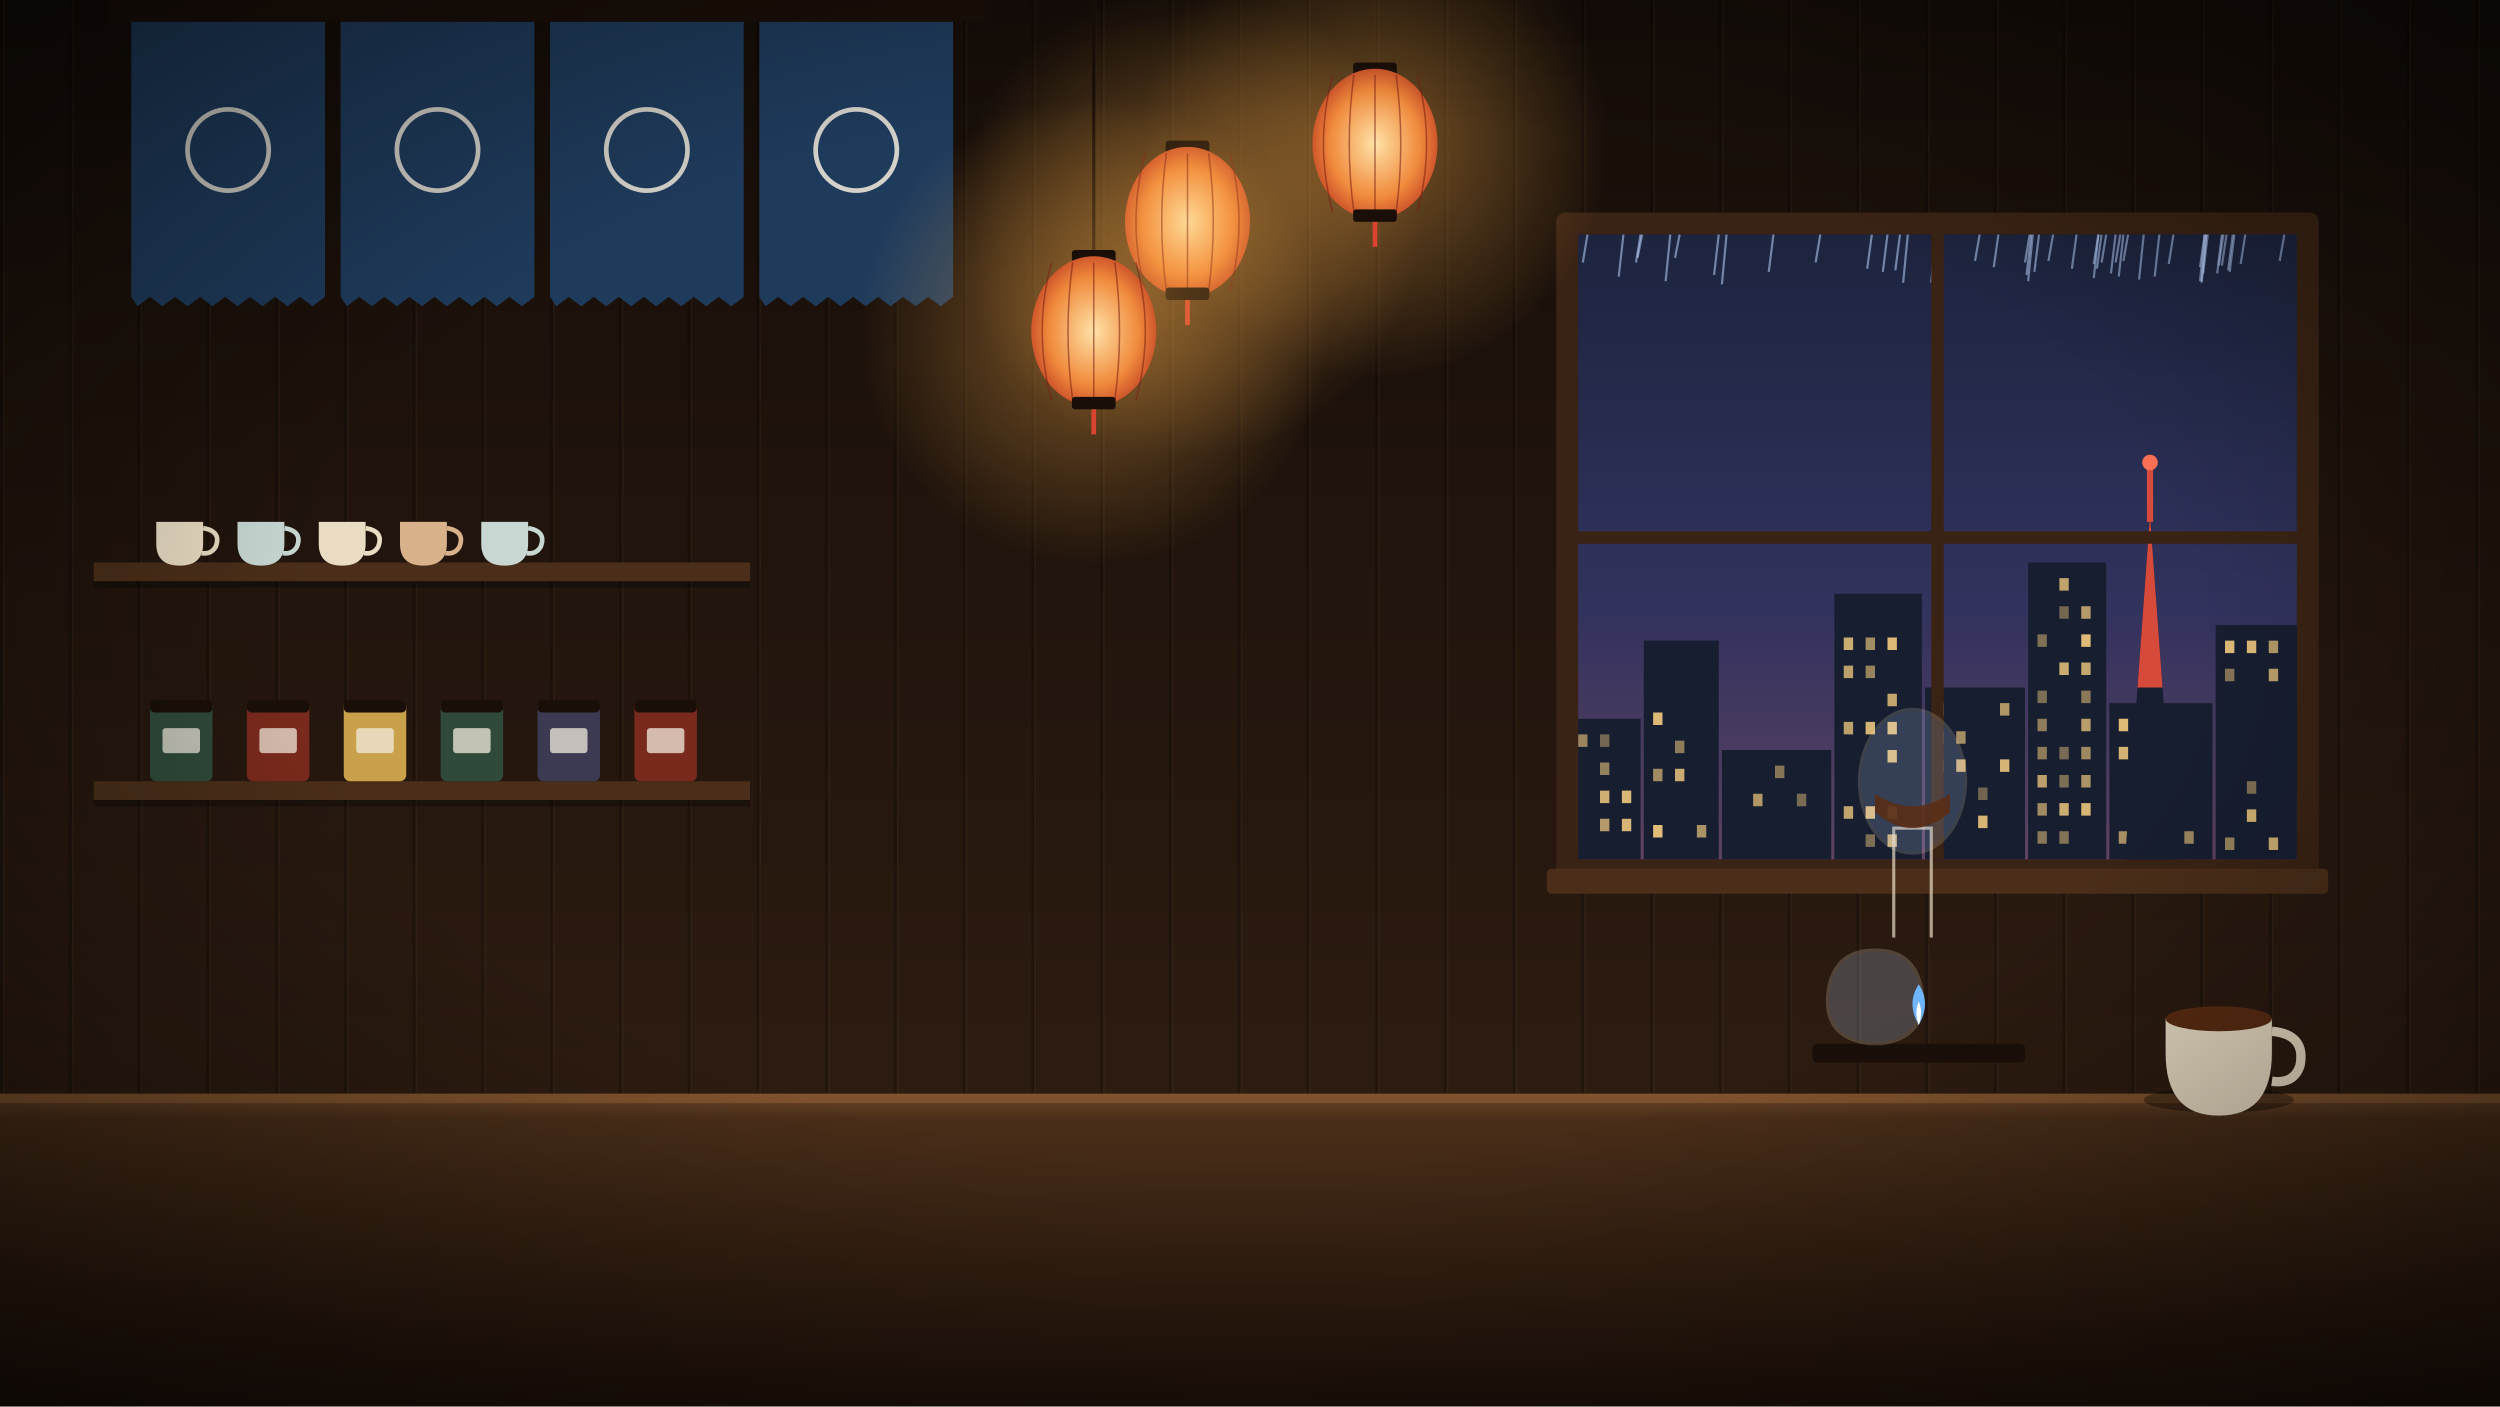
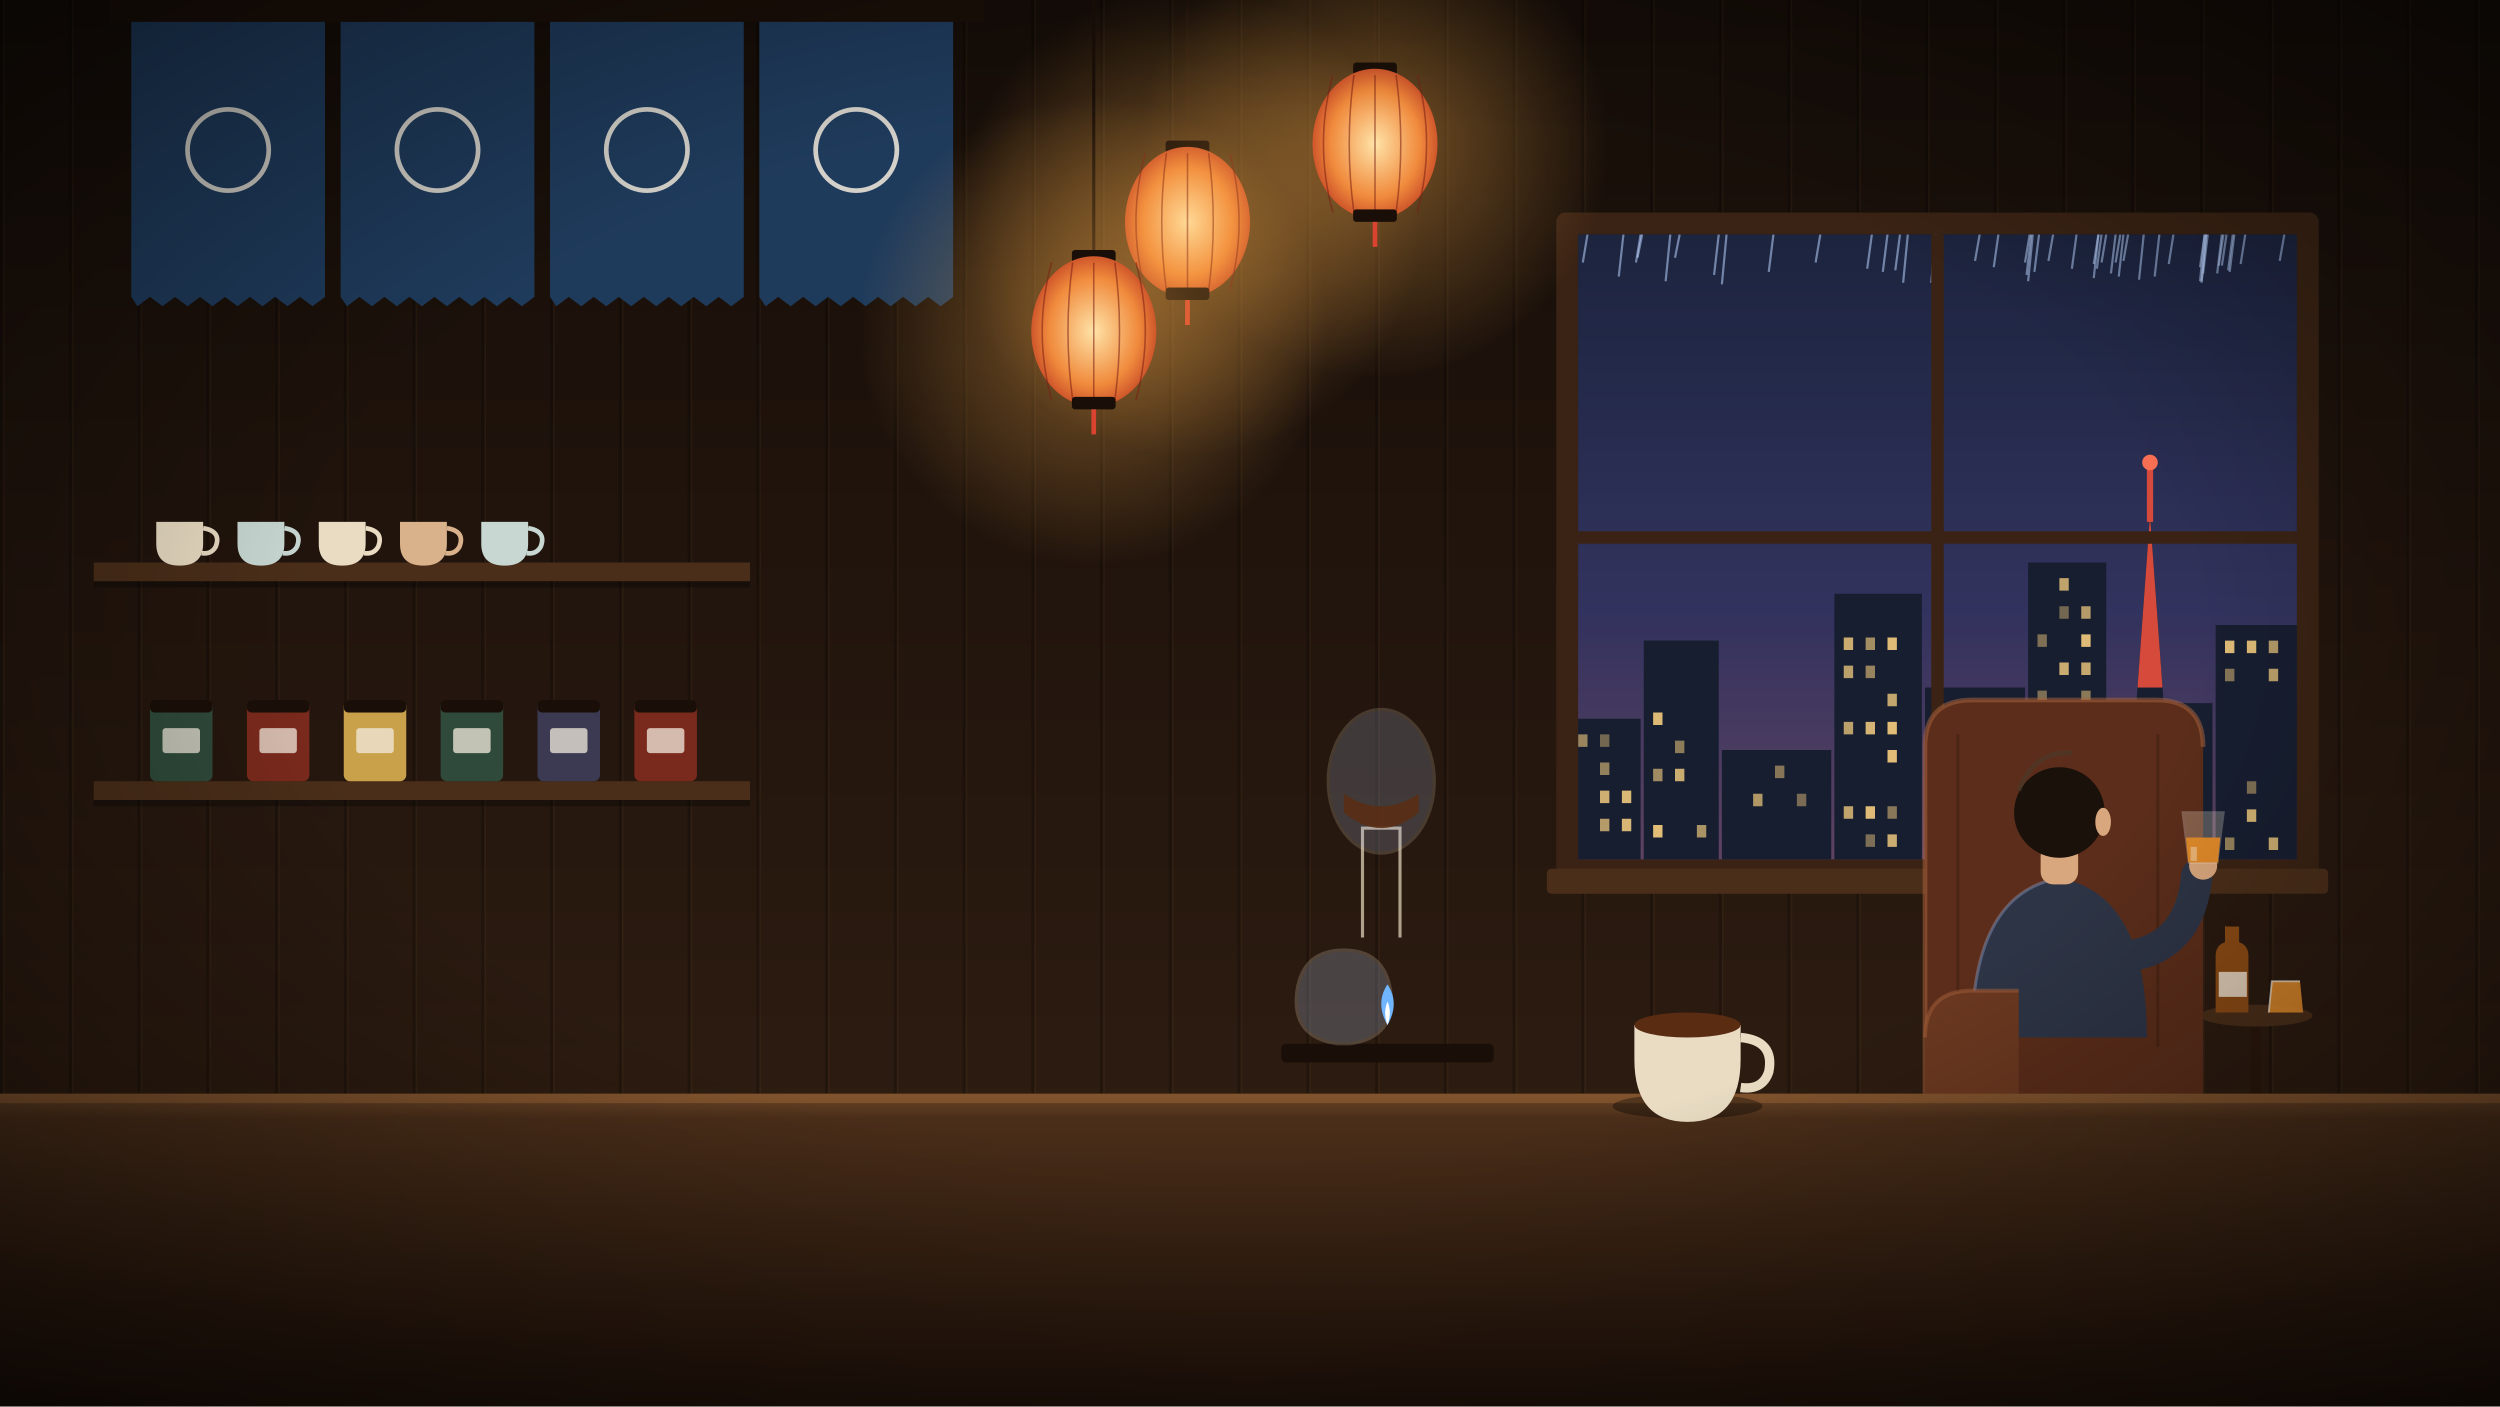
<svg xmlns="http://www.w3.org/2000/svg" viewBox="0 0 1600 900" preserveAspectRatio="xMidYMax slice">
  <defs>
    <linearGradient id="wall" x1="0" y1="0" x2="0" y2="1">
      <stop offset="0" stop-color="#150d08" />
      <stop offset=".7" stop-color="#2a1a10" />
      <stop offset="1" stop-color="#34200f" />
    </linearGradient>
    <linearGradient id="night" x1="0" y1="0" x2="0" y2="1">
      <stop offset="0" stop-color="#141b33" />
      <stop offset=".6" stop-color="#2b2a55" />
      <stop offset="1" stop-color="#5a3a58" />
    </linearGradient>
    <radialGradient id="glow">
      <stop offset="0" stop-color="#ffb24d" stop-opacity=".42" />
      <stop offset="1" stop-color="#ffb24d" stop-opacity="0" />
    </radialGradient>
    <radialGradient id="paper" cx=".5" cy=".5" r=".6">
      <stop offset="0" stop-color="#ffe3a8" />
      <stop offset=".6" stop-color="#f08a3c" />
      <stop offset="1" stop-color="#b8321f" />
    </radialGradient>
    <radialGradient id="vig" cx=".5" cy=".45" r=".75">
      <stop offset=".5" stop-color="#000" stop-opacity="0" />
      <stop offset="1" stop-color="#000" stop-opacity=".62" />
    </radialGradient>
    <linearGradient id="counter" x1="0" y1="0" x2="0" y2="1">
      <stop offset="0" stop-color="#6b4527" />
      <stop offset=".08" stop-color="#4a2e19" />
      <stop offset="1" stop-color="#20120a" />
    </linearGradient>
    <clipPath id="win">
      <rect x="1010" y="150" width="460" height="400" />
    </clipPath>
    <style>
    .sway{animation:sway 5.5s ease-in-out infinite}
    @keyframes sway{0%,100%{transform:rotate(-2.2deg)}50%{transform:rotate(2.2deg)}}
    .rain{stroke:#bcd4ff;stroke-width:1.4;opacity:.55;animation:fall .9s linear infinite;transform:translate(0,150px)}
    @keyframes fall{from{transform:translate(0,130px)}to{transform:translate(-14px,560px)}}
    .steam{fill:none;stroke:#fff;stroke-width:3;stroke-linecap:round;opacity:0;animation:rise 4s ease-out infinite}
    @keyframes rise{0%{opacity:0;transform:translateY(0)}25%{opacity:.5}100%{opacity:0;transform:translateY(-46px)}}
    .flame{animation:flick .35s ease-in-out infinite alternate;transform-origin:1228px 640px}
    @keyframes flick{from{transform:scale(1,1)}to{transform:scale(.88,1.12)}}
+     .sip{animation:sip 9s ease-in-out infinite}
+     @keyframes sip{0%,68%,100%{transform:rotate(0) translate(0,0)}76%,88%{transform:rotate(-38deg) translate(-6px,-12px)}}
    .blink{animation:blink 3.2s steps(1) infinite}
    @keyframes blink{0%,92%,100%{opacity:1}94%{opacity:.35}96%{opacity:1}98%{opacity:.5}}
  </style>
  </defs>
  <rect width="1600" height="900" fill="url(#wall)" />
  <rect x="0" y="0" width="2" height="700" fill="#000" opacity=".22" />
  <rect x="2" y="0" width="1" height="700" fill="#f2b45a" opacity=".05" />
  <rect x="44" y="0" width="2" height="700" fill="#000" opacity=".22" />
  <rect x="46" y="0" width="1" height="700" fill="#f2b45a" opacity=".05" />
  <rect x="88" y="0" width="2" height="700" fill="#000" opacity=".22" />
  <rect x="90" y="0" width="1" height="700" fill="#f2b45a" opacity=".05" />
  <rect x="132" y="0" width="2" height="700" fill="#000" opacity=".22" />
  <rect x="134" y="0" width="1" height="700" fill="#f2b45a" opacity=".05" />
  <rect x="176" y="0" width="2" height="700" fill="#000" opacity=".22" />
  <rect x="178" y="0" width="1" height="700" fill="#f2b45a" opacity=".05" />
  <rect x="220" y="0" width="2" height="700" fill="#000" opacity=".22" />
  <rect x="222" y="0" width="1" height="700" fill="#f2b45a" opacity=".05" />
  <rect x="264" y="0" width="2" height="700" fill="#000" opacity=".22" />
  <rect x="266" y="0" width="1" height="700" fill="#f2b45a" opacity=".05" />
  <rect x="308" y="0" width="2" height="700" fill="#000" opacity=".22" />
  <rect x="310" y="0" width="1" height="700" fill="#f2b45a" opacity=".05" />
  <rect x="352" y="0" width="2" height="700" fill="#000" opacity=".22" />
  <rect x="354" y="0" width="1" height="700" fill="#f2b45a" opacity=".05" />
  <rect x="396" y="0" width="2" height="700" fill="#000" opacity=".22" />
  <rect x="398" y="0" width="1" height="700" fill="#f2b45a" opacity=".05" />
  <rect x="440" y="0" width="2" height="700" fill="#000" opacity=".22" />
  <rect x="442" y="0" width="1" height="700" fill="#f2b45a" opacity=".05" />
  <rect x="484" y="0" width="2" height="700" fill="#000" opacity=".22" />
  <rect x="486" y="0" width="1" height="700" fill="#f2b45a" opacity=".05" />
  <rect x="528" y="0" width="2" height="700" fill="#000" opacity=".22" />
  <rect x="530" y="0" width="1" height="700" fill="#f2b45a" opacity=".05" />
  <rect x="572" y="0" width="2" height="700" fill="#000" opacity=".22" />
  <rect x="574" y="0" width="1" height="700" fill="#f2b45a" opacity=".05" />
  <rect x="616" y="0" width="2" height="700" fill="#000" opacity=".22" />
  <rect x="618" y="0" width="1" height="700" fill="#f2b45a" opacity=".05" />
  <rect x="660" y="0" width="2" height="700" fill="#000" opacity=".22" />
  <rect x="662" y="0" width="1" height="700" fill="#f2b45a" opacity=".05" />
  <rect x="704" y="0" width="2" height="700" fill="#000" opacity=".22" />
  <rect x="706" y="0" width="1" height="700" fill="#f2b45a" opacity=".05" />
  <rect x="748" y="0" width="2" height="700" fill="#000" opacity=".22" />
  <rect x="750" y="0" width="1" height="700" fill="#f2b45a" opacity=".05" />
  <rect x="792" y="0" width="2" height="700" fill="#000" opacity=".22" />
  <rect x="794" y="0" width="1" height="700" fill="#f2b45a" opacity=".05" />
  <rect x="836" y="0" width="2" height="700" fill="#000" opacity=".22" />
  <rect x="838" y="0" width="1" height="700" fill="#f2b45a" opacity=".05" />
  <rect x="880" y="0" width="2" height="700" fill="#000" opacity=".22" />
  <rect x="882" y="0" width="1" height="700" fill="#f2b45a" opacity=".05" />
  <rect x="924" y="0" width="2" height="700" fill="#000" opacity=".22" />
  <rect x="926" y="0" width="1" height="700" fill="#f2b45a" opacity=".05" />
  <rect x="968" y="0" width="2" height="700" fill="#000" opacity=".22" />
  <rect x="970" y="0" width="1" height="700" fill="#f2b45a" opacity=".05" />
  <rect x="1012" y="0" width="2" height="700" fill="#000" opacity=".22" />
  <rect x="1014" y="0" width="1" height="700" fill="#f2b45a" opacity=".05" />
  <rect x="1056" y="0" width="2" height="700" fill="#000" opacity=".22" />
  <rect x="1058" y="0" width="1" height="700" fill="#f2b45a" opacity=".05" />
  <rect x="1100" y="0" width="2" height="700" fill="#000" opacity=".22" />
  <rect x="1102" y="0" width="1" height="700" fill="#f2b45a" opacity=".05" />
  <rect x="1144" y="0" width="2" height="700" fill="#000" opacity=".22" />
  <rect x="1146" y="0" width="1" height="700" fill="#f2b45a" opacity=".05" />
  <rect x="1188" y="0" width="2" height="700" fill="#000" opacity=".22" />
  <rect x="1190" y="0" width="1" height="700" fill="#f2b45a" opacity=".05" />
  <rect x="1232" y="0" width="2" height="700" fill="#000" opacity=".22" />
  <rect x="1234" y="0" width="1" height="700" fill="#f2b45a" opacity=".05" />
  <rect x="1276" y="0" width="2" height="700" fill="#000" opacity=".22" />
  <rect x="1278" y="0" width="1" height="700" fill="#f2b45a" opacity=".05" />
  <rect x="1320" y="0" width="2" height="700" fill="#000" opacity=".22" />
  <rect x="1322" y="0" width="1" height="700" fill="#f2b45a" opacity=".05" />
  <rect x="1364" y="0" width="2" height="700" fill="#000" opacity=".22" />
  <rect x="1366" y="0" width="1" height="700" fill="#f2b45a" opacity=".05" />
  <rect x="1408" y="0" width="2" height="700" fill="#000" opacity=".22" />
  <rect x="1410" y="0" width="1" height="700" fill="#f2b45a" opacity=".05" />
  <rect x="1452" y="0" width="2" height="700" fill="#000" opacity=".22" />
  <rect x="1454" y="0" width="1" height="700" fill="#f2b45a" opacity=".05" />
  <rect x="1496" y="0" width="2" height="700" fill="#000" opacity=".22" />
  <rect x="1498" y="0" width="1" height="700" fill="#f2b45a" opacity=".05" />
  <rect x="1540" y="0" width="2" height="700" fill="#000" opacity=".22" />
  <rect x="1542" y="0" width="1" height="700" fill="#f2b45a" opacity=".05" />
  <rect x="1584" y="0" width="2" height="700" fill="#000" opacity=".22" />
  <rect x="1586" y="0" width="1" height="700" fill="#f2b45a" opacity=".05" />
  <rect x="996" y="136" width="488" height="428" rx="6" fill="#3a2314" />
  <rect x="1010" y="150" width="460" height="400" fill="url(#night)" />
  <g clip-path="url(#win)">
    <rect x="990" y="460" width="60" height="90" fill="#0f1424" />
    <rect x="996" y="470" width="6" height="8" fill="#ffd27a" opacity="0.65" />
    <rect x="1010" y="470" width="6" height="8" fill="#ffd27a" opacity="0.58" />
    <rect x="1024" y="470" width="6" height="8" fill="#ffd27a" opacity="0.41" />
    <rect x="1024" y="488" width="6" height="8" fill="#ffd27a" opacity="0.55" />
    <rect x="996" y="506" width="6" height="8" fill="#ffd27a" opacity="0.61" />
    <rect x="1024" y="506" width="6" height="8" fill="#ffd27a" opacity="0.81" />
    <rect x="1038" y="506" width="6" height="8" fill="#ffd27a" opacity="0.86" />
    <rect x="996" y="524" width="6" height="8" fill="#ffd27a" opacity="0.88" />
    <rect x="1024" y="524" width="6" height="8" fill="#ffd27a" opacity="0.70" />
    <rect x="1038" y="524" width="6" height="8" fill="#ffd27a" opacity="0.85" />
    <rect x="1052" y="410" width="48" height="140" fill="#0f1424" />
    <rect x="1058" y="456" width="6" height="8" fill="#ffd27a" opacity="0.87" />
    <rect x="1072" y="474" width="6" height="8" fill="#ffd27a" opacity="0.52" />
    <rect x="1058" y="492" width="6" height="8" fill="#ffd27a" opacity="0.61" />
    <rect x="1072" y="492" width="6" height="8" fill="#ffd27a" opacity="0.79" />
    <rect x="1058" y="528" width="6" height="8" fill="#ffd27a" opacity="0.89" />
    <rect x="1086" y="528" width="6" height="8" fill="#ffd27a" opacity="0.65" />
    <rect x="1102" y="480" width="70" height="70" fill="#0f1424" />
    <rect x="1136" y="490" width="6" height="8" fill="#ffd27a" opacity="0.49" />
    <rect x="1122" y="508" width="6" height="8" fill="#ffd27a" opacity="0.68" />
    <rect x="1150" y="508" width="6" height="8" fill="#ffd27a" opacity="0.44" />
    <rect x="1174" y="380" width="56" height="170" fill="#0f1424" />
    <rect x="1180" y="408" width="6" height="8" fill="#ffd27a" opacity="0.79" />
    <rect x="1194" y="408" width="6" height="8" fill="#ffd27a" opacity="0.62" />
    <rect x="1208" y="408" width="6" height="8" fill="#ffd27a" opacity="0.88" />
    <rect x="1180" y="426" width="6" height="8" fill="#ffd27a" opacity="0.73" />
    <rect x="1194" y="426" width="6" height="8" fill="#ffd27a" opacity="0.57" />
    <rect x="1208" y="444" width="6" height="8" fill="#ffd27a" opacity="0.76" />
    <rect x="1180" y="462" width="6" height="8" fill="#ffd27a" opacity="0.72" />
    <rect x="1194" y="462" width="6" height="8" fill="#ffd27a" opacity="0.84" />
    <rect x="1208" y="462" width="6" height="8" fill="#ffd27a" opacity="0.89" />
    <rect x="1208" y="480" width="6" height="8" fill="#ffd27a" opacity="0.89" />
    <rect x="1180" y="516" width="6" height="8" fill="#ffd27a" opacity="0.75" />
    <rect x="1194" y="516" width="6" height="8" fill="#ffd27a" opacity="0.88" />
    <rect x="1208" y="516" width="6" height="8" fill="#ffd27a" opacity="0.50" />
    <rect x="1194" y="534" width="6" height="8" fill="#ffd27a" opacity="0.45" />
    <rect x="1208" y="534" width="6" height="8" fill="#ffd27a" opacity="0.80" />
    <rect x="1232" y="440" width="64" height="110" fill="#0f1424" />
    <rect x="1238" y="450" width="6" height="8" fill="#ffd27a" opacity="0.76" />
    <rect x="1280" y="450" width="6" height="8" fill="#ffd27a" opacity="0.68" />
    <rect x="1238" y="468" width="6" height="8" fill="#ffd27a" opacity="0.54" />
    <rect x="1252" y="468" width="6" height="8" fill="#ffd27a" opacity="0.62" />
    <rect x="1238" y="486" width="6" height="8" fill="#ffd27a" opacity="0.52" />
    <rect x="1252" y="486" width="6" height="8" fill="#ffd27a" opacity="0.81" />
    <rect x="1280" y="486" width="6" height="8" fill="#ffd27a" opacity="0.84" />
    <rect x="1266" y="504" width="6" height="8" fill="#ffd27a" opacity="0.40" />
    <rect x="1266" y="522" width="6" height="8" fill="#ffd27a" opacity="0.85" />
    <rect x="1298" y="360" width="50" height="190" fill="#0f1424" />
    <rect x="1318" y="370" width="6" height="8" fill="#ffd27a" opacity="0.75" />
    <rect x="1318" y="388" width="6" height="8" fill="#ffd27a" opacity="0.41" />
    <rect x="1332" y="388" width="6" height="8" fill="#ffd27a" opacity="0.70" />
    <rect x="1304" y="406" width="6" height="8" fill="#ffd27a" opacity="0.46" />
    <rect x="1332" y="406" width="6" height="8" fill="#ffd27a" opacity="0.88" />
    <rect x="1318" y="424" width="6" height="8" fill="#ffd27a" opacity="0.79" />
    <rect x="1332" y="424" width="6" height="8" fill="#ffd27a" opacity="0.77" />
    <rect x="1304" y="442" width="6" height="8" fill="#ffd27a" opacity="0.45" />
    <rect x="1332" y="442" width="6" height="8" fill="#ffd27a" opacity="0.51" />
    <rect x="1304" y="460" width="6" height="8" fill="#ffd27a" opacity="0.53" />
    <rect x="1332" y="460" width="6" height="8" fill="#ffd27a" opacity="0.71" />
    <rect x="1304" y="478" width="6" height="8" fill="#ffd27a" opacity="0.52" />
    <rect x="1318" y="478" width="6" height="8" fill="#ffd27a" opacity="0.43" />
    <rect x="1332" y="478" width="6" height="8" fill="#ffd27a" opacity="0.60" />
    <rect x="1304" y="496" width="6" height="8" fill="#ffd27a" opacity="0.73" />
    <rect x="1318" y="496" width="6" height="8" fill="#ffd27a" opacity="0.45" />
    <rect x="1332" y="496" width="6" height="8" fill="#ffd27a" opacity="0.65" />
    <rect x="1304" y="514" width="6" height="8" fill="#ffd27a" opacity="0.61" />
    <rect x="1318" y="514" width="6" height="8" fill="#ffd27a" opacity="0.80" />
    <rect x="1332" y="514" width="6" height="8" fill="#ffd27a" opacity="0.85" />
    <rect x="1304" y="532" width="6" height="8" fill="#ffd27a" opacity="0.50" />
    <rect x="1318" y="532" width="6" height="8" fill="#ffd27a" opacity="0.48" />
    <rect x="1350" y="450" width="66" height="100" fill="#0f1424" />
    <rect x="1356" y="460" width="6" height="8" fill="#ffd27a" opacity="0.88" />
    <rect x="1356" y="478" width="6" height="8" fill="#ffd27a" opacity="0.83" />
    <rect x="1370" y="478" width="6" height="8" fill="#ffd27a" opacity="0.54" />
    <rect x="1370" y="496" width="6" height="8" fill="#ffd27a" opacity="0.47" />
    <rect x="1356" y="532" width="6" height="8" fill="#ffd27a" opacity="0.63" />
    <rect x="1370" y="532" width="6" height="8" fill="#ffd27a" opacity="0.76" />
    <rect x="1398" y="532" width="6" height="8" fill="#ffd27a" opacity="0.59" />
    <rect x="1418" y="400" width="52" height="150" fill="#0f1424" />
    <rect x="1424" y="410" width="6" height="8" fill="#ffd27a" opacity="0.88" />
    <rect x="1438" y="410" width="6" height="8" fill="#ffd27a" opacity="0.88" />
    <rect x="1452" y="410" width="6" height="8" fill="#ffd27a" opacity="0.70" />
    <rect x="1424" y="428" width="6" height="8" fill="#ffd27a" opacity="0.49" />
    <rect x="1452" y="428" width="6" height="8" fill="#ffd27a" opacity="0.72" />
    <rect x="1438" y="500" width="6" height="8" fill="#ffd27a" opacity="0.46" />
    <rect x="1438" y="518" width="6" height="8" fill="#ffd27a" opacity="0.83" />
    <rect x="1424" y="536" width="6" height="8" fill="#ffd27a" opacity="0.56" />
    <rect x="1452" y="536" width="6" height="8" fill="#ffd27a" opacity="0.80" />
    <rect x="1472" y="470" width="70" height="80" fill="#0f1424" />
    <rect x="1492" y="480" width="6" height="8" fill="#ffd27a" opacity="0.50" />
    <rect x="1506" y="480" width="6" height="8" fill="#ffd27a" opacity="0.61" />
    <rect x="1492" y="498" width="6" height="8" fill="#ffd27a" opacity="0.78" />
    <rect x="1520" y="498" width="6" height="8" fill="#ffd27a" opacity="0.81" />
    <rect x="1478" y="534" width="6" height="8" fill="#ffd27a" opacity="0.84" />
    <rect x="1492" y="534" width="6" height="8" fill="#ffd27a" opacity="0.65" />
    <rect x="1506" y="534" width="6" height="8" fill="#ffd27a" opacity="0.81" />
    <rect x="1520" y="534" width="6" height="8" fill="#ffd27a" opacity="0.78" />
    <path d="M1360 550 L1376 330 L1392 550z" fill="#0f1424" />
    <path d="M1368 440 L1376 330 L1384 440z" fill="#d9432f" />
    <rect x="1374" y="300" width="4" height="34" fill="#d9432f" />
    <circle cx="1376" cy="296" r="5" fill="#ff6a4a" class="blink" />
    <line class="rain" x1="1016" y1="0" x2="1013" y2="18" style="animation-duration:0.87s;animation-delay:-1.29s" />
    <line class="rain" x1="1343" y1="0" x2="1340" y2="28" style="animation-duration:0.90s;animation-delay:-0.75s" />
    <line class="rain" x1="1354" y1="0" x2="1351" y2="25" style="animation-duration:1.11s;animation-delay:-0.76s" />
    <line class="rain" x1="1382" y1="0" x2="1379" y2="27" style="animation-duration:0.92s;animation-delay:-0.34s" />
    <line class="rain" x1="1329" y1="0" x2="1326" y2="22" style="animation-duration:1.11s;animation-delay:-0.08s" />
    <line class="rain" x1="1429" y1="0" x2="1426" y2="23" style="animation-duration:0.77s;animation-delay:-1.13s" />
    <line class="rain" x1="1430" y1="0" x2="1427" y2="24" style="animation-duration:1.09s;animation-delay:-0.96s" />
    <line class="rain" x1="1425" y1="0" x2="1422" y2="20" style="animation-duration:0.92s;animation-delay:-1.27s" />
    <line class="rain" x1="1391" y1="0" x2="1388" y2="19" style="animation-duration:0.79s;animation-delay:-0.47s" />
    <line class="rain" x1="1208" y1="0" x2="1205" y2="24" style="animation-duration:1.26s;animation-delay:-0.41s" />
    <line class="rain" x1="1343" y1="0" x2="1340" y2="19" style="animation-duration:0.74s;animation-delay:-1.23s" />
    <line class="rain" x1="1267" y1="0" x2="1264" y2="17" style="animation-duration:0.95s;animation-delay:-0.71s" />
    <line class="rain" x1="1423" y1="0" x2="1420" y2="20" style="animation-duration:0.92s;animation-delay:-0.08s" />
    <line class="rain" x1="1314" y1="0" x2="1311" y2="17" style="animation-duration:1.01s;animation-delay:-1.29s" />
    <line class="rain" x1="1198" y1="0" x2="1195" y2="22" style="animation-duration:0.92s;animation-delay:-0.40s" />
    <line class="rain" x1="1165" y1="0" x2="1162" y2="18" style="animation-duration:1.07s;animation-delay:-0.74s" />
    <line class="rain" x1="1422" y1="0" x2="1419" y2="25" style="animation-duration:1.22s;animation-delay:-0.64s" />
    <line class="rain" x1="1300" y1="0" x2="1297" y2="26" style="animation-duration:1.00s;animation-delay:-0.72s" />
    <line class="rain" x1="1437" y1="0" x2="1434" y2="19" style="animation-duration:1.12s;animation-delay:-0.56s" />
    <line class="rain" x1="1279" y1="0" x2="1276" y2="21" style="animation-duration:0.90s;animation-delay:-0.49s" />
    <line class="rain" x1="1372" y1="0" x2="1369" y2="29" style="animation-duration:0.77s;animation-delay:-1.23s" />
    <line class="rain" x1="1051" y1="0" x2="1048" y2="15" style="animation-duration:0.79s;animation-delay:-0.57s" />
    <line class="rain" x1="1462" y1="0" x2="1459" y2="17" style="animation-duration:1.08s;animation-delay:-0.31s" />
    <line class="rain" x1="1221" y1="0" x2="1218" y2="31" style="animation-duration:0.78s;animation-delay:-0.83s" />
    <line class="rain" x1="1412" y1="0" x2="1409" y2="30" style="animation-duration:1.23s;animation-delay:-1.25s" />
    <line class="rain" x1="1357" y1="0" x2="1354" y2="18" style="animation-duration:0.71s;animation-delay:-0.39s" />
    <line class="rain" x1="1050" y1="0" x2="1047" y2="18" style="animation-duration:1.07s;animation-delay:-0.00s" />
    <line class="rain" x1="1348" y1="0" x2="1345" y2="18" style="animation-duration:1.11s;animation-delay:-0.69s" />
    <line class="rain" x1="1411" y1="0" x2="1408" y2="30" style="animation-duration:0.92s;animation-delay:-0.33s" />
    <line class="rain" x1="1069" y1="0" x2="1066" y2="30" style="animation-duration:0.70s;animation-delay:-0.68s" />
    <line class="rain" x1="1301" y1="0" x2="1298" y2="30" style="animation-duration:0.71s;animation-delay:-1.29s" />
    <line class="rain" x1="1100" y1="0" x2="1097" y2="26" style="animation-duration:1.04s;animation-delay:-1.36s" />
    <line class="rain" x1="1135" y1="0" x2="1132" y2="24" style="animation-duration:0.83s;animation-delay:-0.31s" />
    <line class="rain" x1="1039" y1="0" x2="1036" y2="27" style="animation-duration:1.12s;animation-delay:-1.08s" />
    <line class="rain" x1="1239" y1="0" x2="1236" y2="31" style="animation-duration:0.77s;animation-delay:-0.05s" />
    <line class="rain" x1="1075" y1="0" x2="1072" y2="15" style="animation-duration:1.24s;animation-delay:-0.96s" />
    <line class="rain" x1="1412" y1="0" x2="1409" y2="31" style="animation-duration:1.30s;animation-delay:-1.21s" />
    <line class="rain" x1="1359" y1="0" x2="1356" y2="27" style="animation-duration:0.85s;animation-delay:-0.59s" />
    <line class="rain" x1="1411" y1="0" x2="1408" y2="21" style="animation-duration:0.84s;animation-delay:-0.56s" />
    <line class="rain" x1="1413" y1="0" x2="1410" y2="25" style="animation-duration:0.91s;animation-delay:-0.78s" />
    <line class="rain" x1="1345" y1="0" x2="1342" y2="22" style="animation-duration:1.14s;animation-delay:-0.47s" />
    <line class="rain" x1="1105" y1="0" x2="1102" y2="32" style="animation-duration:1.29s;animation-delay:-0.44s" />
    <line class="rain" x1="1299" y1="0" x2="1296" y2="18" style="animation-duration:1.25s;animation-delay:-1.22s" />
    <line class="rain" x1="1305" y1="0" x2="1302" y2="24" style="animation-duration:1.00s;animation-delay:-0.19s" />
    <line class="rain" x1="1362" y1="0" x2="1359" y2="17" style="animation-duration:0.99s;animation-delay:-1.32s" />
    <line class="rain" x1="1216" y1="0" x2="1213" y2="23" style="animation-duration:1.10s;animation-delay:-0.23s" />
    <rect x="1010" y="150" width="460" height="400" fill="#9bb4e8" opacity=".06" />
  </g>
  <rect x="1236" y="150" width="8" height="400" fill="#3a2314" />
  <rect x="1010" y="340" width="460" height="8" fill="#3a2314" />
  <rect x="990" y="556" width="500" height="16" rx="3" fill="#4a2e19" />
  <rect x="70" y="0" width="560" height="14" fill="#1a0f08" />
  <path d="M84 14 h124 v176 l-8 6 l-8 -6 l-8 6 l-8 -6 l-8 6 l-8 -6 l-8 6 l-8 -6 l-8 6 l-8 -6 l-8 6 l-8 -6 l-8 6 l-8 -6 l-8 6 l-4 -6z" fill="#1f3b5c" />
  <circle cx="146" cy="96" r="26" fill="none" stroke="#f3ebdd" stroke-width="3" opacity=".85" />
  <path d="M218 14 h124 v176 l-8 6 l-8 -6 l-8 6 l-8 -6 l-8 6 l-8 -6 l-8 6 l-8 -6 l-8 6 l-8 -6 l-8 6 l-8 -6 l-8 6 l-8 -6 l-8 6 l-4 -6z" fill="#1f3b5c" />
  <circle cx="280" cy="96" r="26" fill="none" stroke="#f3ebdd" stroke-width="3" opacity=".85" />
  <path d="M352 14 h124 v176 l-8 6 l-8 -6 l-8 6 l-8 -6 l-8 6 l-8 -6 l-8 6 l-8 -6 l-8 6 l-8 -6 l-8 6 l-8 -6 l-8 6 l-8 -6 l-8 6 l-4 -6z" fill="#1f3b5c" />
  <circle cx="414" cy="96" r="26" fill="none" stroke="#f3ebdd" stroke-width="3" opacity=".85" />
  <path d="M486 14 h124 v176 l-8 6 l-8 -6 l-8 6 l-8 -6 l-8 6 l-8 -6 l-8 6 l-8 -6 l-8 6 l-8 -6 l-8 6 l-8 -6 l-8 6 l-8 -6 l-8 6 l-4 -6z" fill="#1f3b5c" />
  <circle cx="548" cy="96" r="26" fill="none" stroke="#f3ebdd" stroke-width="3" opacity=".85" />
  <g class="sway" style="transform-origin:760px 0px;animation-delay:-0s">
    <line x1="760" y1="0" x2="760" y2="90" stroke="#1a0f08" stroke-width="2" />
    <circle cx="760" cy="142" r="150" fill="url(#glow)" />
    <rect x="746" y="90" width="28" height="8" rx="2" fill="#1a0f08" />
    <ellipse cx="760" cy="142" rx="40" ry="48" fill="url(#paper)" />
    <path d="M733 98 Q721 142 733 186" stroke="#7a1d12" stroke-width="1" fill="none" opacity=".55" />
    <path d="M746.5 98 Q740.5 142 746.5 186" stroke="#7a1d12" stroke-width="1" fill="none" opacity=".55" />
    <path d="M760 98 Q760 142 760 186" stroke="#7a1d12" stroke-width="1" fill="none" opacity=".55" />
    <path d="M773.5 98 Q779.5 142 773.5 186" stroke="#7a1d12" stroke-width="1" fill="none" opacity=".55" />
    <path d="M787 98 Q799 142 787 186" stroke="#7a1d12" stroke-width="1" fill="none" opacity=".55" />
    <rect x="746" y="184" width="28" height="8" rx="2" fill="#1a0f08" />
    <line x1="760" y1="192" x2="760" y2="208" stroke="#d9432f" stroke-width="3" />
  </g>
  <g class="sway" style="transform-origin:880px 0px;animation-delay:-2.2s">
    <line x1="880" y1="0" x2="880" y2="40" stroke="#1a0f08" stroke-width="2" />
    <circle cx="880" cy="92" r="150" fill="url(#glow)" />
    <rect x="866" y="40" width="28" height="8" rx="2" fill="#1a0f08" />
    <ellipse cx="880" cy="92" rx="40" ry="48" fill="url(#paper)" />
    <path d="M853 48 Q841 92 853 136" stroke="#7a1d12" stroke-width="1" fill="none" opacity=".55" />
    <path d="M866.5 48 Q860.5 92 866.5 136" stroke="#7a1d12" stroke-width="1" fill="none" opacity=".55" />
    <path d="M880 48 Q880 92 880 136" stroke="#7a1d12" stroke-width="1" fill="none" opacity=".55" />
    <path d="M893.5 48 Q899.5 92 893.5 136" stroke="#7a1d12" stroke-width="1" fill="none" opacity=".55" />
    <path d="M907 48 Q919 92 907 136" stroke="#7a1d12" stroke-width="1" fill="none" opacity=".55" />
    <rect x="866" y="134" width="28" height="8" rx="2" fill="#1a0f08" />
    <line x1="880" y1="142" x2="880" y2="158" stroke="#d9432f" stroke-width="3" />
  </g>
  <g class="sway" style="transform-origin:700px 0px;animation-delay:-3.4s">
    <line x1="700" y1="0" x2="700" y2="160" stroke="#1a0f08" stroke-width="2" />
    <circle cx="700" cy="212" r="150" fill="url(#glow)" />
    <rect x="686" y="160" width="28" height="8" rx="2" fill="#1a0f08" />
    <ellipse cx="700" cy="212" rx="40" ry="48" fill="url(#paper)" />
    <path d="M673 168 Q661 212 673 256" stroke="#7a1d12" stroke-width="1" fill="none" opacity=".55" />
    <path d="M686.5 168 Q680.5 212 686.5 256" stroke="#7a1d12" stroke-width="1" fill="none" opacity=".55" />
    <path d="M700 168 Q700 212 700 256" stroke="#7a1d12" stroke-width="1" fill="none" opacity=".55" />
    <path d="M713.5 168 Q719.5 212 713.5 256" stroke="#7a1d12" stroke-width="1" fill="none" opacity=".55" />
    <path d="M727 168 Q739 212 727 256" stroke="#7a1d12" stroke-width="1" fill="none" opacity=".55" />
    <rect x="686" y="254" width="28" height="8" rx="2" fill="#1a0f08" />
    <line x1="700" y1="262" x2="700" y2="278" stroke="#d9432f" stroke-width="3" />
  </g>
  <rect x="60" y="360" width="420" height="12" fill="#4a2e19" />
  <rect x="60" y="372" width="420" height="4" fill="#000" opacity=".3" />
  <g transform="translate(100,360)">
    <path d="M0 -26 h30 v14 q0 14 -15 14 q-15 0 -15 -14z" fill="#e9dcc3" />
    <path d="M30 -22 q12 2 8 12 q-3 5 -9 4" stroke="#e9dcc3" stroke-width="3" fill="none" />
  </g>
  <g transform="translate(152,360)">
    <path d="M0 -26 h30 v14 q0 14 -15 14 q-15 0 -15 -14z" fill="#c8d7d2" />
    <path d="M30 -22 q12 2 8 12 q-3 5 -9 4" stroke="#c8d7d2" stroke-width="3" fill="none" />
  </g>
  <g transform="translate(204,360)">
    <path d="M0 -26 h30 v14 q0 14 -15 14 q-15 0 -15 -14z" fill="#e9dcc3" />
    <path d="M30 -22 q12 2 8 12 q-3 5 -9 4" stroke="#e9dcc3" stroke-width="3" fill="none" />
  </g>
  <g transform="translate(256,360)">
    <path d="M0 -26 h30 v14 q0 14 -15 14 q-15 0 -15 -14z" fill="#d9b18a" />
    <path d="M30 -22 q12 2 8 12 q-3 5 -9 4" stroke="#d9b18a" stroke-width="3" fill="none" />
  </g>
  <g transform="translate(308,360)">
    <path d="M0 -26 h30 v14 q0 14 -15 14 q-15 0 -15 -14z" fill="#c8d7d2" />
    <path d="M30 -22 q12 2 8 12 q-3 5 -9 4" stroke="#c8d7d2" stroke-width="3" fill="none" />
  </g>
  <rect x="60" y="500" width="420" height="12" fill="#4a2e19" />
  <rect x="60" y="512" width="420" height="4" fill="#000" opacity=".3" />
  <g transform="translate(96,500)">
    <rect x="0" y="-52" width="40" height="52" rx="4" fill="#2f4a3a" />
    <rect x="0" y="-52" width="40" height="8" rx="3" fill="#1a0f08" />
    <rect x="8" y="-34" width="24" height="16" rx="2" fill="#f3ebdd" opacity=".75" />
  </g>
  <g transform="translate(158,500)">
    <rect x="0" y="-52" width="40" height="52" rx="4" fill="#7a2a1c" />
    <rect x="0" y="-52" width="40" height="8" rx="3" fill="#1a0f08" />
    <rect x="8" y="-34" width="24" height="16" rx="2" fill="#f3ebdd" opacity=".75" />
  </g>
  <g transform="translate(220,500)">
    <rect x="0" y="-52" width="40" height="52" rx="4" fill="#c9a14a" />
    <rect x="0" y="-52" width="40" height="8" rx="3" fill="#1a0f08" />
    <rect x="8" y="-34" width="24" height="16" rx="2" fill="#f3ebdd" opacity=".75" />
  </g>
  <g transform="translate(282,500)">
    <rect x="0" y="-52" width="40" height="52" rx="4" fill="#2f4a3a" />
    <rect x="0" y="-52" width="40" height="8" rx="3" fill="#1a0f08" />
    <rect x="8" y="-34" width="24" height="16" rx="2" fill="#f3ebdd" opacity=".75" />
  </g>
  <g transform="translate(344,500)">
    <rect x="0" y="-52" width="40" height="52" rx="4" fill="#3b3a52" />
    <rect x="0" y="-52" width="40" height="8" rx="3" fill="#1a0f08" />
    <rect x="8" y="-34" width="24" height="16" rx="2" fill="#f3ebdd" opacity=".75" />
  </g>
  <g transform="translate(406,500)">
    <rect x="0" y="-52" width="40" height="52" rx="4" fill="#7a2a1c" />
    <rect x="0" y="-52" width="40" height="8" rx="3" fill="#1a0f08" />
    <rect x="8" y="-34" width="24" height="16" rx="2" fill="#f3ebdd" opacity=".75" />
  </g>
+   <g>
+     <rect x="1440" y="650" width="7" height="56" fill="#2a170c" />
+     <ellipse cx="1444" cy="650" rx="36" ry="7" fill="#4a2e19" />
+     <path d="M1418 648 v-36 q0-7 6-9 v-16 h9 v16 q6 2 6 9 v36z" fill="#8a4a14" />
+     <rect x="1420" y="622" width="18" height="16" fill="#f3ebdd" opacity=".8" />
+     <rect x="1424" y="586" width="10" height="7" rx="1" fill="#2a170c" />
+     <path d="M1452 648 l2-20 h18 l2 20z" fill="#e08a2a" opacity=".92" />
+     <path d="M1452 648 l2-20 h18" stroke="#f3ebdd" stroke-width="1.2" fill="none" opacity=".7" />
+     <path d="M1232 704 v-226 q0-30 30-30 h118 q30 0 30 30 v226z" fill="#5b2d1a" />
+     <path d="M1232 704 v-226 q0-30 30-30 h118 q30 0 30 30" stroke="#a5603a" stroke-width="3" fill="none" opacity=".55" />
+     <rect x="1252" y="470" width="2" height="200" fill="#000" opacity=".18" />
+     <rect x="1380" y="470" width="2" height="200" fill="#000" opacity=".18" />
+     <path d="M1262 664 q0-92 56-102 q56 10 56 102z" fill="#2d3445" />
+     <path d="M1262 664 q0-92 56-102" stroke="#9bb4e8" stroke-width="2" fill="none" opacity=".35" />
+     <rect x="1306" y="540" width="24" height="26" rx="8" fill="#d9a77d" />
+     <circle cx="1318" cy="520" r="29" fill="#1a110b" />
+     <path d="M1292 506 q10-26 34-24" stroke="#4a3a2c" stroke-width="3" fill="none" opacity=".6" />
+     <ellipse cx="1346" cy="526" rx="5" ry="9" fill="#d9a77d" />
+     <path d="M1362 612 q40-6 44-52" stroke="#2d3445" stroke-width="20" fill="none" stroke-linecap="round" />
+     <g class="sip" style="transform-origin:1410px 552px">
+       <circle cx="1410" cy="554" r="9" fill="#d9a77d" />
+       <path d="M1397 520 h26 l-4 32 h-18z" fill="#f0e2c4" opacity=".28" stroke="#f3ebdd" stroke-width="1.6" />
+       <path d="M1399 536 h22 l-1.5 16 h-19z" fill="#e08a2a" />
+       <rect x="1402" y="542" width="4" height="9" fill="#fff" opacity=".35" />
+     </g>
+     <path d="M1232 664 q0-30 30-30 h30 v70 h-60z" fill="#6b3820" />
+     <path d="M1232 664 q0-30 30-30 h30" stroke="#a5603a" stroke-width="2.5" fill="none" opacity=".5" />
+   </g>
  <rect x="0" y="700" width="1600" height="200" fill="url(#counter)" />
  <rect x="0" y="700" width="1600" height="6" fill="#8a5a30" opacity=".7" />
-   <g>
+   <g transform="translate(-340,0)">
    <rect x="1160" y="668" width="136" height="12" rx="3" fill="#1a0f08" />
    <path d="M1196 668 q-30 -4 -26 -34 q4 -26 30 -26 q26 0 30 26 q4 30 -26 34z" fill="#bcd4ff" opacity=".22" stroke="#e9dcc3" stroke-width="2" />
    <path d="M1212 600 v-70 h24 v70" fill="none" stroke="#e9dcc3" stroke-width="2" opacity=".7" />
    <ellipse cx="1224" cy="500" rx="34" ry="46" fill="#bcd4ff" opacity=".18" stroke="#e9dcc3" stroke-width="2" />
    <path d="M1200 520 q24 20 48 0 v-12 q-24 16 -48 0z" fill="#5a2c12" opacity=".85" />
    <path class="flame" d="M1228 656 q-8 -14 0 -26 q8 12 0 26z" fill="#6fb6ff" />
    <path class="flame" d="M1228 656 q-3 -8 0 -15 q3 7 0 15z" fill="#fff" />
    <path class="steam" d="M1224 470 q-8 -10 0 -20 q8 -10 0 -20" style="animation-delay:0s" />
    <path class="steam" d="M1236 466 q8 -10 0 -20 q-8 -10 0 -20" style="animation-delay:1.4s" />
  </g>
-   <g transform="translate(1420,690)">
+   <g transform="translate(1080,694)">
    <ellipse cx="0" cy="14" rx="48" ry="8" fill="#000" opacity=".35" />
    <path d="M-34 -38 h68 v22 q0 40 -34 40 q-34 0 -34 -40z" fill="#e9dcc3" />
    <path d="M34 -30 q22 2 18 22 q-4 12 -18 10" stroke="#e9dcc3" stroke-width="6" fill="none" />
    <ellipse cx="0" cy="-38" rx="34" ry="8" fill="#5a2c12" />
    <path class="steam" d="M-10 -50 q-9 -12 0 -24 q9 -12 0 -24" style="animation-delay:.4s" />
    <path class="steam" d="M10 -50 q9 -12 0 -24 q-9 -12 0 -24" style="animation-delay:2s" />
  </g>
  <rect width="1600" height="900" fill="url(#vig)" />
</svg>
